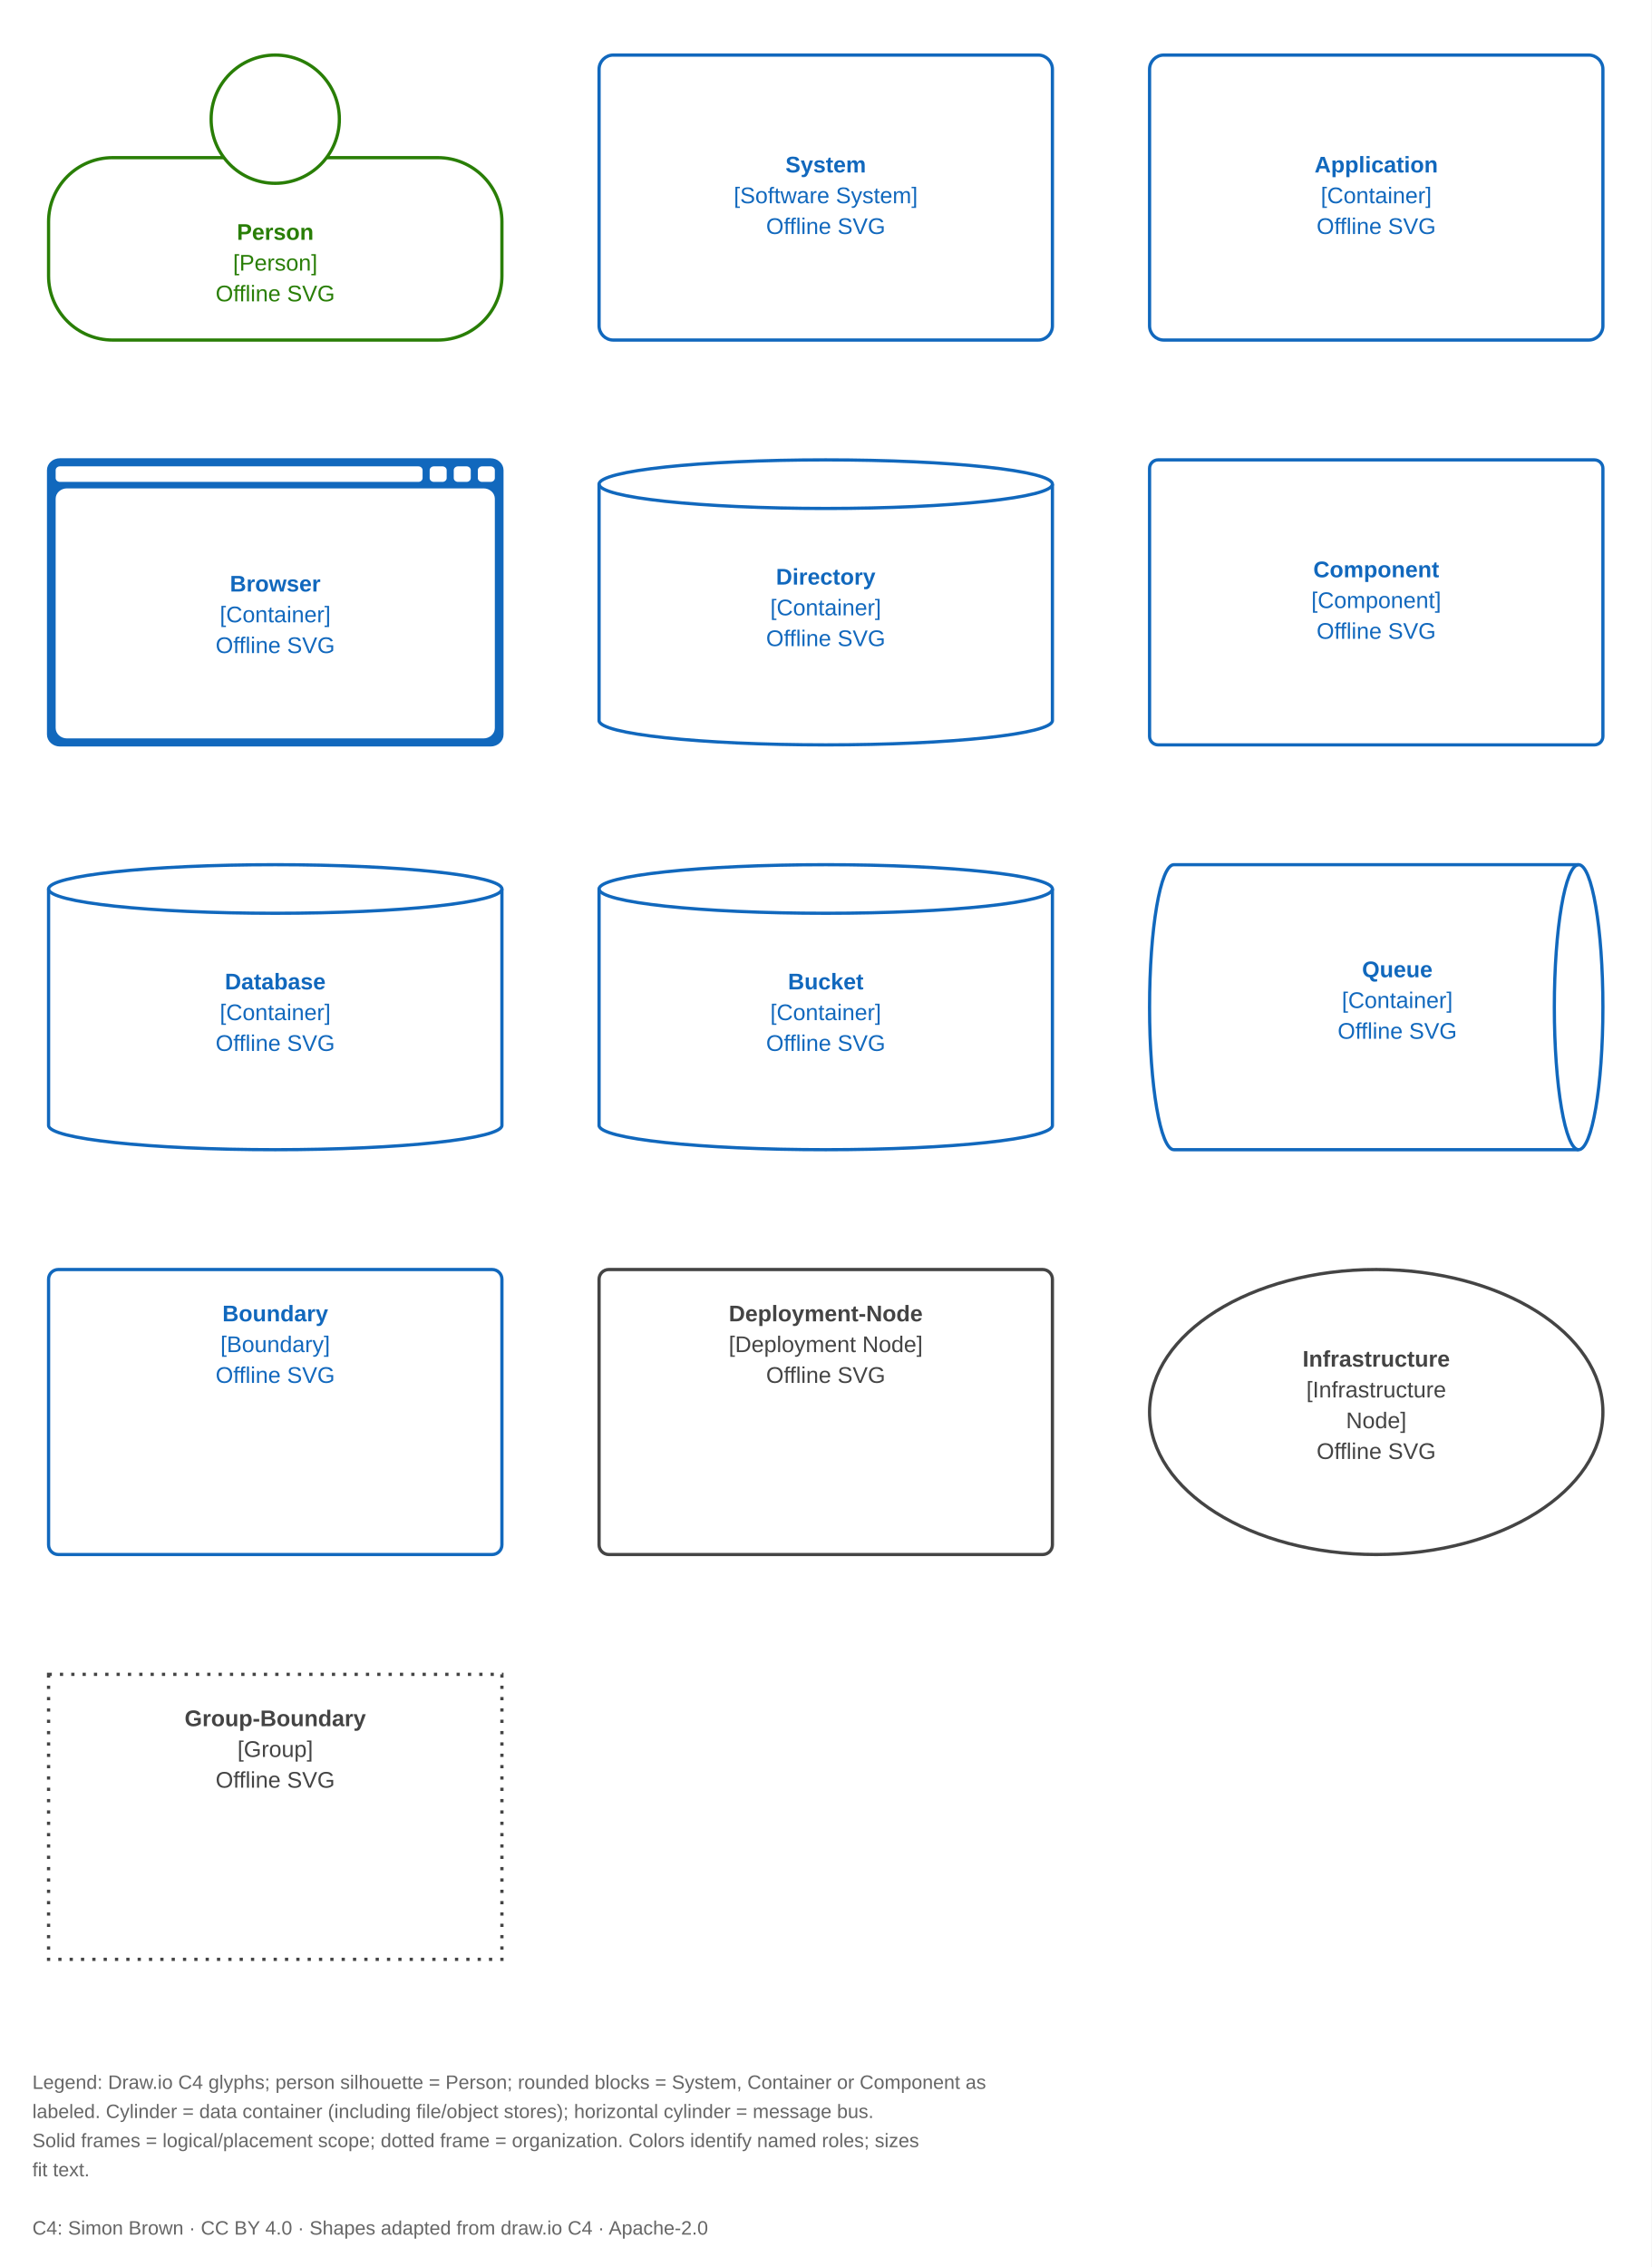
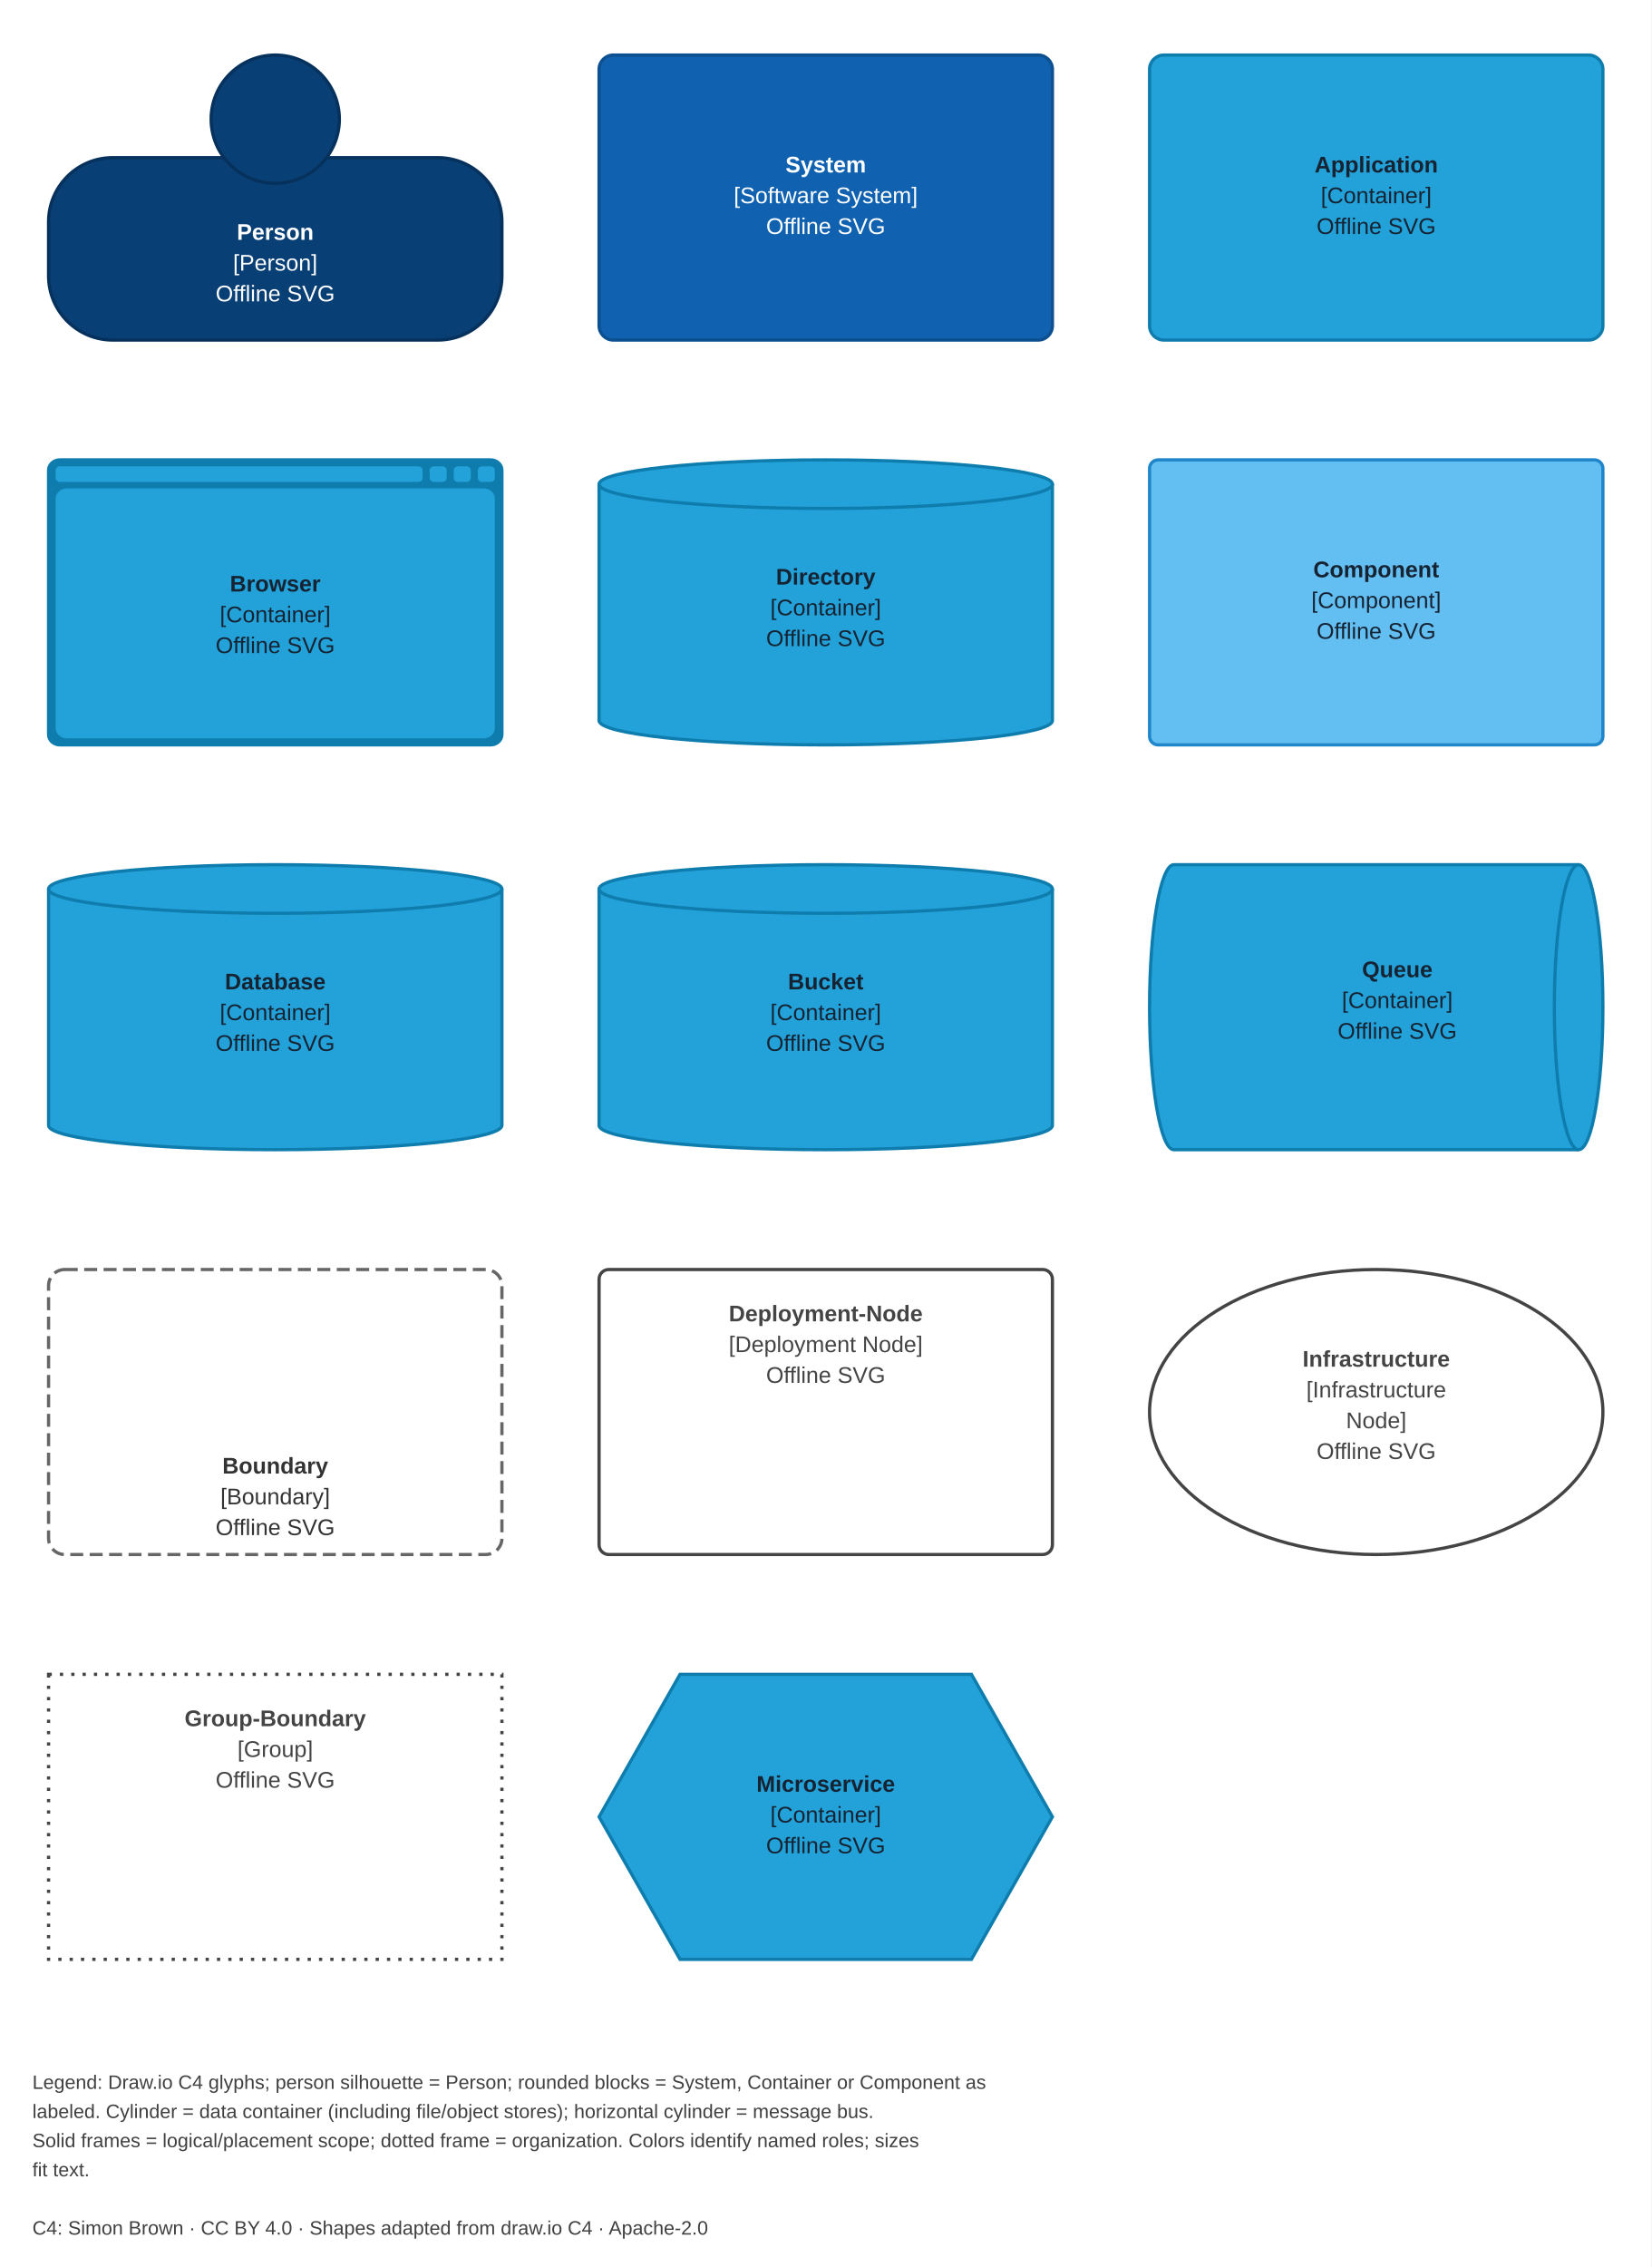
<svg xmlns="http://www.w3.org/2000/svg" viewBox="0 0 1020 1400" width="1020" height="1400" role="img">
  <rect x="0" y="0" width="1020" height="1400" fill="#FFFFFF" />
  <svg viewBox="0 0 320 220" width="320" height="220" role="img" aria-labelledby="person-title person-desc" x="10" y="10">
    <rect x="0" y="0" width="320" height="220" fill="#FFFFFF" />
-     <g fill="#FFFFFF" stroke="#297E06" stroke-width="2">
-       <rect x="20" y="87.36" width="280" height="112.64" rx="39.6" fill="#FFFFFF" stroke="#297E06" data-fill-role="fill" data-stroke-role="stroke" />
-       <circle cx="160.0" cy="63.6" r="39.6" fill="#FFFFFF" stroke="#297E06" data-fill-role="fill" data-stroke-role="stroke" />
+     <g fill="#083F75" stroke="#06315C" stroke-width="2">
+       <rect x="20" y="87.36" width="280" height="112.64" rx="39.6" fill="#083F75" stroke="#06315C" data-fill-role="fill" data-stroke-role="stroke" />
+       <circle cx="160.0" cy="63.6" r="39.6" fill="#083F75" stroke="#06315C" data-fill-role="fill" data-stroke-role="stroke" />
    </g>
-     <text x="160.0" y="138.1" fill="#297E06" font-family="Arial, sans-serif" font-size="14" font-weight="bold" text-anchor="middle">Person</text>
-     <text x="160.0" y="157.1" fill="#297E06" font-family="Arial, sans-serif" font-size="14" font-weight="normal" text-anchor="middle">[Person]</text>
-     <text x="160.0" y="176.1" fill="#297E06" font-family="Arial, sans-serif" font-size="14" font-weight="normal" text-anchor="middle">Offline SVG</text>
+     <text x="160.0" y="138.1" fill="#FFFFFF" font-family="Arial, sans-serif" font-size="14" font-weight="bold" text-anchor="middle">Person</text>
+     <text x="160.0" y="157.1" fill="#FFFFFF" font-family="Arial, sans-serif" font-size="14" font-weight="normal" text-anchor="middle">[Person]</text>
+     <text x="160.0" y="176.1" fill="#FFFFFF" font-family="Arial, sans-serif" font-size="14" font-weight="normal" text-anchor="middle">Offline SVG</text>
  </svg>
  <svg viewBox="0 0 320 220" width="320" height="220" role="img" aria-labelledby="system-title system-desc" x="350" y="10">
    <rect x="0" y="0" width="320" height="220" fill="#FFFFFF" />
-     <g fill="#FFFFFF" stroke="#1168BD" stroke-width="2">
-       <rect x="20" y="24" width="280" height="176" rx="8.8" fill="#FFFFFF" stroke="#1168BD" data-fill-role="fill" data-stroke-role="stroke" />
+     <g fill="#1061B0" stroke="#0D5091" stroke-width="2">
+       <rect x="20" y="24" width="280" height="176" rx="8.8" fill="#1061B0" stroke="#0D5091" data-fill-role="fill" data-stroke-role="stroke" />
    </g>
-     <text x="160.0" y="96.5" fill="#1168BD" font-family="Arial, sans-serif" font-size="14" font-weight="bold" text-anchor="middle">System</text>
-     <text x="160.0" y="115.5" fill="#1168BD" font-family="Arial, sans-serif" font-size="14" font-weight="normal" text-anchor="middle">[Software System]</text>
-     <text x="160.0" y="134.5" fill="#1168BD" font-family="Arial, sans-serif" font-size="14" font-weight="normal" text-anchor="middle">Offline SVG</text>
+     <text x="160.0" y="96.5" fill="#FFFFFF" font-family="Arial, sans-serif" font-size="14" font-weight="bold" text-anchor="middle">System</text>
+     <text x="160.0" y="115.5" fill="#FFFFFF" font-family="Arial, sans-serif" font-size="14" font-weight="normal" text-anchor="middle">[Software System]</text>
+     <text x="160.0" y="134.5" fill="#FFFFFF" font-family="Arial, sans-serif" font-size="14" font-weight="normal" text-anchor="middle">Offline SVG</text>
  </svg>
  <svg viewBox="0 0 320 220" width="320" height="220" role="img" aria-labelledby="application-title application-desc" x="690" y="10">
    <rect x="0" y="0" width="320" height="220" fill="#FFFFFF" />
-     <g fill="#FFFFFF" stroke="#1168BD" stroke-width="2">
-       <rect x="20" y="24" width="280" height="176" rx="8.8" fill="#FFFFFF" stroke="#1168BD" data-fill-role="fill" data-stroke-role="stroke" />
+     <g fill="#23A2D9" stroke="#0E7DAD" stroke-width="2">
+       <rect x="20" y="24" width="280" height="176" rx="8.8" fill="#23A2D9" stroke="#0E7DAD" data-fill-role="fill" data-stroke-role="stroke" />
    </g>
-     <text x="160.0" y="96.5" fill="#1168BD" font-family="Arial, sans-serif" font-size="14" font-weight="bold" text-anchor="middle">Application</text>
-     <text x="160.0" y="115.5" fill="#1168BD" font-family="Arial, sans-serif" font-size="14" font-weight="normal" text-anchor="middle">[Container]</text>
-     <text x="160.0" y="134.5" fill="#1168BD" font-family="Arial, sans-serif" font-size="14" font-weight="normal" text-anchor="middle">Offline SVG</text>
+     <text x="160.0" y="96.5" fill="#152332" font-family="Arial, sans-serif" font-size="14" font-weight="bold" text-anchor="middle">Application</text>
+     <text x="160.0" y="115.5" fill="#152332" font-family="Arial, sans-serif" font-size="14" font-weight="normal" text-anchor="middle">[Container]</text>
+     <text x="160.0" y="134.5" fill="#152332" font-family="Arial, sans-serif" font-size="14" font-weight="normal" text-anchor="middle">Offline SVG</text>
  </svg>
  <svg viewBox="0 0 320 220" width="320" height="220" role="img" aria-labelledby="browser-title browser-desc" x="10" y="260">
    <rect x="0" y="0" width="320" height="220" fill="#FFFFFF" />
-     <g fill="#FFFFFF" stroke="#1168BD" stroke-width="2">
-       <path d="M 20.0 30.4 A 7.0 6.4 0 0 1 27.0 24.0 L 293.0 24.0 A 7.0 6.4 0 0 1 300.0 30.4 L 300.0 193.6 A 7.0 6.4 0 0 1 293.0 200.0 L 27.0 200.0 A 7.0 6.4 0 0 1 20.0 193.6 Z" fill="#1168BD" stroke="#1168BD" data-fill-role="stroke" data-stroke-role="stroke" />
-       <path d="M 24.375 30.4 A 2.625 2.4 0 0 1 27.0 28.0 L 248.375 28.0 A 2.625 2.4 0 0 1 251.0 30.4 L 251.0 35.2 A 2.625 2.4 0 0 1 248.375 37.6 L 27.0 37.6 A 2.625 2.4 0 0 1 24.375 35.2 Z M 255.375 30.4 A 2.625 2.4 0 0 1 258.0 28.0 L 263.25 28.0 A 2.625 2.4 0 0 1 265.875 30.4 L 265.875 35.2 A 2.625 2.4 0 0 1 263.25 37.6 L 258.0 37.6 A 2.625 2.4 0 0 1 255.375 35.2 Z M 270.25 30.4 A 2.625 2.4 0 0 1 272.875 28.0 L 278.125 28.0 A 2.625 2.4 0 0 1 280.75 30.4 L 280.75 35.2 A 2.625 2.4 0 0 1 278.125 37.6 L 272.875 37.6 A 2.625 2.4 0 0 1 270.25 35.2 Z M 285.125 30.4 A 2.625 2.4 0 0 1 287.75 28.0 L 293.0 28.0 A 2.625 2.4 0 0 1 295.625 30.4 L 295.625 35.2 A 2.625 2.4 0 0 1 293.0 37.6 L 287.75 37.6 A 2.625 2.4 0 0 1 285.125 35.2 Z M 24.375 48.0 A 7.0 6.4 0 0 1 31.375 41.6 L 288.625 41.6 A 7.0 6.4 0 0 1 295.625 48.0 L 295.625 189.6 A 7.0 6.4 0 0 1 288.625 196.0 L 31.375 196.0 A 7.0 6.4 0 0 1 24.375 189.6 Z" fill="#FFFFFF" stroke="none" data-fill-role="fill" data-stroke-role="none" />
+     <g fill="#23A2D9" stroke="#0E7DAD" stroke-width="2">
+       <path d="M 20.0 30.4 A 7.0 6.4 0 0 1 27.0 24.0 L 293.0 24.0 A 7.0 6.4 0 0 1 300.0 30.4 L 300.0 193.6 A 7.0 6.4 0 0 1 293.0 200.0 L 27.0 200.0 A 7.0 6.4 0 0 1 20.0 193.6 Z" fill="#0E7DAD" stroke="#0E7DAD" data-fill-role="stroke" data-stroke-role="stroke" />
+       <path d="M 24.375 30.4 A 2.625 2.4 0 0 1 27.0 28.0 L 248.375 28.0 A 2.625 2.4 0 0 1 251.0 30.4 L 251.0 35.2 A 2.625 2.4 0 0 1 248.375 37.6 L 27.0 37.6 A 2.625 2.4 0 0 1 24.375 35.2 Z M 255.375 30.4 A 2.625 2.4 0 0 1 258.0 28.0 L 263.25 28.0 A 2.625 2.4 0 0 1 265.875 30.4 L 265.875 35.2 A 2.625 2.4 0 0 1 263.25 37.6 L 258.0 37.6 A 2.625 2.4 0 0 1 255.375 35.2 Z M 270.25 30.4 A 2.625 2.4 0 0 1 272.875 28.0 L 278.125 28.0 A 2.625 2.4 0 0 1 280.75 30.4 L 280.75 35.2 A 2.625 2.4 0 0 1 278.125 37.6 L 272.875 37.6 A 2.625 2.4 0 0 1 270.25 35.2 Z M 285.125 30.4 A 2.625 2.4 0 0 1 287.75 28.0 L 293.0 28.0 A 2.625 2.4 0 0 1 295.625 30.4 L 295.625 35.2 A 2.625 2.4 0 0 1 293.0 37.6 L 287.75 37.6 A 2.625 2.4 0 0 1 285.125 35.2 Z M 24.375 48.0 A 7.0 6.4 0 0 1 31.375 41.6 L 288.625 41.6 A 7.0 6.4 0 0 1 295.625 48.0 L 295.625 189.6 A 7.0 6.4 0 0 1 288.625 196.0 L 31.375 196.0 A 7.0 6.4 0 0 1 24.375 189.6 Z" fill="#23A2D9" stroke="none" data-fill-role="fill" data-stroke-role="none" />
    </g>
-     <text x="160.0" y="105.3" fill="#1168BD" font-family="Arial, sans-serif" font-size="14" font-weight="bold" text-anchor="middle">Browser</text>
-     <text x="160.0" y="124.3" fill="#1168BD" font-family="Arial, sans-serif" font-size="14" font-weight="normal" text-anchor="middle">[Container]</text>
-     <text x="160.0" y="143.3" fill="#1168BD" font-family="Arial, sans-serif" font-size="14" font-weight="normal" text-anchor="middle">Offline SVG</text>
+     <text x="160.0" y="105.3" fill="#152332" font-family="Arial, sans-serif" font-size="14" font-weight="bold" text-anchor="middle">Browser</text>
+     <text x="160.0" y="124.3" fill="#152332" font-family="Arial, sans-serif" font-size="14" font-weight="normal" text-anchor="middle">[Container]</text>
+     <text x="160.0" y="143.3" fill="#152332" font-family="Arial, sans-serif" font-size="14" font-weight="normal" text-anchor="middle">Offline SVG</text>
  </svg>
  <svg viewBox="0 0 320 220" width="320" height="220" role="img" aria-labelledby="directory-title directory-desc" x="350" y="260">
    <rect x="0" y="0" width="320" height="220" fill="#FFFFFF" />
-     <g fill="#FFFFFF" stroke="#1168BD" stroke-width="2">
-       <path d="M 20 39.0 A 140.0 15.0 0 0 1 160.0 24 A 140.0 15.0 0 0 1 300 39.0 L 300 185.0 A 140.0 15.0 0 0 1 160.0 200 A 140.0 15.0 0 0 1 20 185.0 Z" fill="#FFFFFF" stroke="#1168BD" data-fill-role="fill" data-stroke-role="stroke" />
-       <path d="M 300 39.0 A 140.0 15.0 0 0 1 160.0 54.0 A 140.0 15.0 0 0 1 20 39.0" fill="none" stroke="#1168BD" data-fill-role="none" data-stroke-role="stroke" />
+     <g fill="#23A2D9" stroke="#0E7DAD" stroke-width="2">
+       <path d="M 20 39.0 A 140.0 15.0 0 0 1 160.0 24 A 140.0 15.0 0 0 1 300 39.0 L 300 185.0 A 140.0 15.0 0 0 1 160.0 200 A 140.0 15.0 0 0 1 20 185.0 Z" fill="#23A2D9" stroke="#0E7DAD" data-fill-role="fill" data-stroke-role="stroke" />
+       <path d="M 300 39.0 A 140.0 15.0 0 0 1 160.0 54.0 A 140.0 15.0 0 0 1 20 39.0" fill="none" stroke="#0E7DAD" data-fill-role="none" data-stroke-role="stroke" />
    </g>
-     <text x="160.0" y="101.0" fill="#1168BD" font-family="Arial, sans-serif" font-size="14" font-weight="bold" text-anchor="middle">Directory</text>
-     <text x="160.0" y="120.0" fill="#1168BD" font-family="Arial, sans-serif" font-size="14" font-weight="normal" text-anchor="middle">[Container]</text>
-     <text x="160.0" y="139.0" fill="#1168BD" font-family="Arial, sans-serif" font-size="14" font-weight="normal" text-anchor="middle">Offline SVG</text>
+     <text x="160.0" y="101.0" fill="#152332" font-family="Arial, sans-serif" font-size="14" font-weight="bold" text-anchor="middle">Directory</text>
+     <text x="160.0" y="120.0" fill="#152332" font-family="Arial, sans-serif" font-size="14" font-weight="normal" text-anchor="middle">[Container]</text>
+     <text x="160.0" y="139.0" fill="#152332" font-family="Arial, sans-serif" font-size="14" font-weight="normal" text-anchor="middle">Offline SVG</text>
  </svg>
  <svg viewBox="0 0 320 220" width="320" height="220" role="img" aria-labelledby="component-title component-desc" x="690" y="260">
    <rect x="0" y="0" width="320" height="220" fill="#FFFFFF" />
-     <g fill="#FFFFFF" stroke="#1168BD" stroke-width="2">
-       <rect x="20" y="24" width="280" height="176" rx="5.28" fill="#FFFFFF" stroke="#1168BD" data-fill-role="fill" data-stroke-role="stroke" />
+     <g fill="#63BEF2" stroke="#2086C9" stroke-width="2">
+       <rect x="20" y="24" width="280" height="176" rx="5.28" fill="#63BEF2" stroke="#2086C9" data-fill-role="fill" data-stroke-role="stroke" />
    </g>
-     <text x="160.0" y="96.5" fill="#1168BD" font-family="Arial, sans-serif" font-size="14" font-weight="bold" text-anchor="middle">Component</text>
-     <text x="160.0" y="115.5" fill="#1168BD" font-family="Arial, sans-serif" font-size="14" font-weight="normal" text-anchor="middle">[Component]</text>
-     <text x="160.0" y="134.5" fill="#1168BD" font-family="Arial, sans-serif" font-size="14" font-weight="normal" text-anchor="middle">Offline SVG</text>
+     <text x="160.0" y="96.5" fill="#152332" font-family="Arial, sans-serif" font-size="14" font-weight="bold" text-anchor="middle">Component</text>
+     <text x="160.0" y="115.5" fill="#152332" font-family="Arial, sans-serif" font-size="14" font-weight="normal" text-anchor="middle">[Component]</text>
+     <text x="160.0" y="134.5" fill="#152332" font-family="Arial, sans-serif" font-size="14" font-weight="normal" text-anchor="middle">Offline SVG</text>
  </svg>
  <svg viewBox="0 0 320 220" width="320" height="220" role="img" aria-labelledby="database-title database-desc" x="10" y="510">
    <rect x="0" y="0" width="320" height="220" fill="#FFFFFF" />
-     <g fill="#FFFFFF" stroke="#1168BD" stroke-width="2">
-       <path d="M 20 39.0 A 140.0 15.0 0 0 1 160.0 24 A 140.0 15.0 0 0 1 300 39.0 L 300 185.0 A 140.0 15.0 0 0 1 160.0 200 A 140.0 15.0 0 0 1 20 185.0 Z" fill="#FFFFFF" stroke="#1168BD" data-fill-role="fill" data-stroke-role="stroke" />
-       <path d="M 300 39.0 A 140.0 15.0 0 0 1 160.0 54.0 A 140.0 15.0 0 0 1 20 39.0" fill="none" stroke="#1168BD" data-fill-role="none" data-stroke-role="stroke" />
+     <g fill="#23A2D9" stroke="#0E7DAD" stroke-width="2">
+       <path d="M 20 39.0 A 140.0 15.0 0 0 1 160.0 24 A 140.0 15.0 0 0 1 300 39.0 L 300 185.0 A 140.0 15.0 0 0 1 160.0 200 A 140.0 15.0 0 0 1 20 185.0 Z" fill="#23A2D9" stroke="#0E7DAD" data-fill-role="fill" data-stroke-role="stroke" />
+       <path d="M 300 39.0 A 140.0 15.0 0 0 1 160.0 54.0 A 140.0 15.0 0 0 1 20 39.0" fill="none" stroke="#0E7DAD" data-fill-role="none" data-stroke-role="stroke" />
    </g>
-     <text x="160.0" y="101.0" fill="#1168BD" font-family="Arial, sans-serif" font-size="14" font-weight="bold" text-anchor="middle">Database</text>
-     <text x="160.0" y="120.0" fill="#1168BD" font-family="Arial, sans-serif" font-size="14" font-weight="normal" text-anchor="middle">[Container]</text>
-     <text x="160.0" y="139.0" fill="#1168BD" font-family="Arial, sans-serif" font-size="14" font-weight="normal" text-anchor="middle">Offline SVG</text>
+     <text x="160.0" y="101.0" fill="#152332" font-family="Arial, sans-serif" font-size="14" font-weight="bold" text-anchor="middle">Database</text>
+     <text x="160.0" y="120.0" fill="#152332" font-family="Arial, sans-serif" font-size="14" font-weight="normal" text-anchor="middle">[Container]</text>
+     <text x="160.0" y="139.0" fill="#152332" font-family="Arial, sans-serif" font-size="14" font-weight="normal" text-anchor="middle">Offline SVG</text>
  </svg>
  <svg viewBox="0 0 320 220" width="320" height="220" role="img" aria-labelledby="bucket-title bucket-desc" x="350" y="510">
    <rect x="0" y="0" width="320" height="220" fill="#FFFFFF" />
-     <g fill="#FFFFFF" stroke="#1168BD" stroke-width="2">
-       <path d="M 20 39.0 A 140.0 15.0 0 0 1 160.0 24 A 140.0 15.0 0 0 1 300 39.0 L 300 185.0 A 140.0 15.0 0 0 1 160.0 200 A 140.0 15.0 0 0 1 20 185.0 Z" fill="#FFFFFF" stroke="#1168BD" data-fill-role="fill" data-stroke-role="stroke" />
-       <path d="M 300 39.0 A 140.0 15.0 0 0 1 160.0 54.0 A 140.0 15.0 0 0 1 20 39.0" fill="none" stroke="#1168BD" data-fill-role="none" data-stroke-role="stroke" />
+     <g fill="#23A2D9" stroke="#0E7DAD" stroke-width="2">
+       <path d="M 20 39.0 A 140.0 15.0 0 0 1 160.0 24 A 140.0 15.0 0 0 1 300 39.0 L 300 185.0 A 140.0 15.0 0 0 1 160.0 200 A 140.0 15.0 0 0 1 20 185.0 Z" fill="#23A2D9" stroke="#0E7DAD" data-fill-role="fill" data-stroke-role="stroke" />
+       <path d="M 300 39.0 A 140.0 15.0 0 0 1 160.0 54.0 A 140.0 15.0 0 0 1 20 39.0" fill="none" stroke="#0E7DAD" data-fill-role="none" data-stroke-role="stroke" />
    </g>
-     <text x="160.0" y="101.0" fill="#1168BD" font-family="Arial, sans-serif" font-size="14" font-weight="bold" text-anchor="middle">Bucket</text>
-     <text x="160.0" y="120.0" fill="#1168BD" font-family="Arial, sans-serif" font-size="14" font-weight="normal" text-anchor="middle">[Container]</text>
-     <text x="160.0" y="139.0" fill="#1168BD" font-family="Arial, sans-serif" font-size="14" font-weight="normal" text-anchor="middle">Offline SVG</text>
+     <text x="160.0" y="101.0" fill="#152332" font-family="Arial, sans-serif" font-size="14" font-weight="bold" text-anchor="middle">Bucket</text>
+     <text x="160.0" y="120.0" fill="#152332" font-family="Arial, sans-serif" font-size="14" font-weight="normal" text-anchor="middle">[Container]</text>
+     <text x="160.0" y="139.0" fill="#152332" font-family="Arial, sans-serif" font-size="14" font-weight="normal" text-anchor="middle">Offline SVG</text>
  </svg>
  <svg viewBox="0 0 320 220" width="320" height="220" role="img" aria-labelledby="queue-title queue-desc" x="690" y="510">
    <rect x="0" y="0" width="320" height="220" fill="#FFFFFF" />
-     <g fill="#FFFFFF" stroke="#1168BD" stroke-width="2">
-       <path d="M 285.0 24 A 15.0 88.0 0 0 1 300 112.0 A 15.0 88.0 0 0 1 285.0 200 L 35.0 200 A 15.0 88.0 0 0 1 20 112.0 A 15.0 88.0 0 0 1 35.0 24 Z" fill="#FFFFFF" stroke="#1168BD" data-fill-role="fill" data-stroke-role="stroke" />
-       <path d="M 285.0 200 A 15.0 88.0 0 0 1 270.0 112.0 A 15.0 88.0 0 0 1 285.0 24" fill="none" stroke="#1168BD" data-fill-role="none" data-stroke-role="stroke" />
+     <g fill="#23A2D9" stroke="#0E7DAD" stroke-width="2">
+       <path d="M 285.0 24 A 15.0 88.0 0 0 1 300 112.0 A 15.0 88.0 0 0 1 285.0 200 L 35.0 200 A 15.0 88.0 0 0 1 20 112.0 A 15.0 88.0 0 0 1 35.0 24 Z" fill="#23A2D9" stroke="#0E7DAD" data-fill-role="fill" data-stroke-role="stroke" />
+       <path d="M 285.0 200 A 15.0 88.0 0 0 1 270.0 112.0 A 15.0 88.0 0 0 1 285.0 24" fill="none" stroke="#0E7DAD" data-fill-role="none" data-stroke-role="stroke" />
    </g>
-     <text x="173.0" y="93.5" fill="#1168BD" font-family="Arial, sans-serif" font-size="14" font-weight="bold" text-anchor="middle">Queue</text>
-     <text x="173.0" y="112.5" fill="#1168BD" font-family="Arial, sans-serif" font-size="14" font-weight="normal" text-anchor="middle">[Container]</text>
-     <text x="173.0" y="131.5" fill="#1168BD" font-family="Arial, sans-serif" font-size="14" font-weight="normal" text-anchor="middle">Offline SVG</text>
+     <text x="173.0" y="93.5" fill="#152332" font-family="Arial, sans-serif" font-size="14" font-weight="bold" text-anchor="middle">Queue</text>
+     <text x="173.0" y="112.5" fill="#152332" font-family="Arial, sans-serif" font-size="14" font-weight="normal" text-anchor="middle">[Container]</text>
+     <text x="173.0" y="131.5" fill="#152332" font-family="Arial, sans-serif" font-size="14" font-weight="normal" text-anchor="middle">Offline SVG</text>
  </svg>
  <svg viewBox="0 0 320 220" width="320" height="220" role="img" aria-labelledby="boundary-title boundary-desc" x="10" y="760">
    <rect x="0" y="0" width="320" height="220" fill="#FFFFFF" />
-     <g fill="#FFFFFF" stroke="#1168BD" stroke-width="2">
-       <rect x="20" y="24" width="280" height="176" rx="6" fill="none" />
+     <g fill="#1061B0" stroke="#666666" stroke-width="2">
+       <rect x="20" y="24" width="280" height="176" rx="10" stroke-dasharray="8 4" fill="none" />
    </g>
-     <text x="160.0" y="56" fill="#1168BD" font-family="Arial, sans-serif" font-size="14" font-weight="bold" text-anchor="middle">Boundary</text>
-     <text x="160.0" y="75" fill="#1168BD" font-family="Arial, sans-serif" font-size="14" font-weight="normal" text-anchor="middle">[Boundary]</text>
-     <text x="160.0" y="94" fill="#1168BD" font-family="Arial, sans-serif" font-size="14" font-weight="normal" text-anchor="middle">Offline SVG</text>
+     <text x="160.0" y="150" fill="#333333" font-family="Arial, sans-serif" font-size="14" font-weight="bold" text-anchor="middle">Boundary</text>
+     <text x="160.0" y="169" fill="#333333" font-family="Arial, sans-serif" font-size="14" font-weight="normal" text-anchor="middle">[Boundary]</text>
+     <text x="160.0" y="188" fill="#333333" font-family="Arial, sans-serif" font-size="14" font-weight="normal" text-anchor="middle">Offline SVG</text>
  </svg>
  <svg viewBox="0 0 320 220" width="320" height="220" role="img" aria-labelledby="deployment-node-title deployment-node-desc" x="350" y="760">
    <rect x="0" y="0" width="320" height="220" fill="#FFFFFF" />
    <g fill="#FFFFFF" stroke="#444444" stroke-width="2">
      <rect x="20" y="24" width="280" height="176" rx="6" fill="none" />
    </g>
    <text x="160.0" y="56" fill="#444444" font-family="Arial, sans-serif" font-size="14" font-weight="bold" text-anchor="middle">Deployment-Node</text>
    <text x="160.0" y="75" fill="#444444" font-family="Arial, sans-serif" font-size="14" font-weight="normal" text-anchor="middle">[Deployment Node]</text>
    <text x="160.0" y="94" fill="#444444" font-family="Arial, sans-serif" font-size="14" font-weight="normal" text-anchor="middle">Offline SVG</text>
  </svg>
  <svg viewBox="0 0 320 220" width="320" height="220" role="img" aria-labelledby="infrastructure-title infrastructure-desc" x="690" y="760">
    <rect x="0" y="0" width="320" height="220" fill="#FFFFFF" />
    <g fill="#FFFFFF" stroke="#444444" stroke-width="2">
      <ellipse cx="160.0" cy="112.0" rx="140.0" ry="88.0" />
    </g>
    <text x="160.0" y="84.0" fill="#444444" font-family="Arial, sans-serif" font-size="14" font-weight="bold" text-anchor="middle">Infrastructure</text>
    <text x="160.0" y="103.0" fill="#444444" font-family="Arial, sans-serif" font-size="14" font-weight="normal" text-anchor="middle">[Infrastructure</text>
    <text x="160.0" y="122.0" fill="#444444" font-family="Arial, sans-serif" font-size="14" font-weight="normal" text-anchor="middle">Node]</text>
    <text x="160.0" y="141.0" fill="#444444" font-family="Arial, sans-serif" font-size="14" font-weight="normal" text-anchor="middle">Offline SVG</text>
  </svg>
  <svg viewBox="0 0 320 220" width="320" height="220" role="img" aria-labelledby="group-boundary-title group-boundary-desc" x="10" y="1010">
    <rect x="0" y="0" width="320" height="220" fill="#FFFFFF" />
    <g fill="#FFFFFF" stroke="#444444" stroke-width="2">
      <rect x="20" y="24" width="280" height="176" fill="none" stroke-dasharray="2 5" />
    </g>
    <text x="160.0" y="56" fill="#444444" font-family="Arial, sans-serif" font-size="14" font-weight="bold" text-anchor="middle">Group-Boundary</text>
    <text x="160.0" y="75" fill="#444444" font-family="Arial, sans-serif" font-size="14" font-weight="normal" text-anchor="middle">[Group]</text>
    <text x="160.0" y="94" fill="#444444" font-family="Arial, sans-serif" font-size="14" font-weight="normal" text-anchor="middle">Offline SVG</text>
  </svg>
-   <text x="20" y="1290" font-family="Arial, sans-serif" font-size="12" fill="#666666">Legend: Draw.io C4 glyphs; person silhouette = Person; rounded blocks = System, Container or Component as</text>
-   <text x="20" y="1308" font-family="Arial, sans-serif" font-size="12" fill="#666666">labeled. Cylinder = data container (including file/object stores); horizontal cylinder = message bus.</text>
-   <text x="20" y="1326" font-family="Arial, sans-serif" font-size="12" fill="#666666">Solid frames = logical/placement scope; dotted frame = organization. Colors identify named roles; sizes</text>
-   <text x="20" y="1344" font-family="Arial, sans-serif" font-size="12" fill="#666666">fit text.</text>
-   <text x="20" y="1380" font-family="Arial, sans-serif" font-size="12" fill="#666666">C4: Simon Brown · CC BY 4.0 · Shapes adapted from draw.io C4 · Apache-2.0</text>
+   <svg viewBox="0 0 320 220" width="320" height="220" role="img" aria-labelledby="microservice-title microservice-desc" x="350" y="1010">
+     <rect x="0" y="0" width="320" height="220" fill="#FFFFFF" />
+     <g fill="#23A2D9" stroke="#0E7DAD" stroke-width="2">
+       <path d="M 70 24 L 250 24 L 300 112.0 L 250 200 L 70 200 L 20 112.0 Z" fill="#23A2D9" stroke="#0E7DAD" data-fill-role="fill" data-stroke-role="stroke" />
+     </g>
+     <text x="160.0" y="96.5" fill="#152332" font-family="Arial, sans-serif" font-size="14" font-weight="bold" text-anchor="middle">Microservice</text>
+     <text x="160.0" y="115.5" fill="#152332" font-family="Arial, sans-serif" font-size="14" font-weight="normal" text-anchor="middle">[Container]</text>
+     <text x="160.0" y="134.5" fill="#152332" font-family="Arial, sans-serif" font-size="14" font-weight="normal" text-anchor="middle">Offline SVG</text>
+   </svg>
+   <text x="20" y="1290" font-family="Arial, sans-serif" font-size="12" fill="#404040">Legend: Draw.io C4 glyphs; person silhouette = Person; rounded blocks = System, Container or Component as</text>
+   <text x="20" y="1308" font-family="Arial, sans-serif" font-size="12" fill="#404040">labeled. Cylinder = data container (including file/object stores); horizontal cylinder = message bus.</text>
+   <text x="20" y="1326" font-family="Arial, sans-serif" font-size="12" fill="#404040">Solid frames = logical/placement scope; dotted frame = organization. Colors identify named roles; sizes</text>
+   <text x="20" y="1344" font-family="Arial, sans-serif" font-size="12" fill="#404040">fit text.</text>
+   <text x="20" y="1380" font-family="Arial, sans-serif" font-size="12" fill="#404040">C4: Simon Brown · CC BY 4.0 · Shapes adapted from draw.io C4 · Apache-2.0</text>
</svg>
